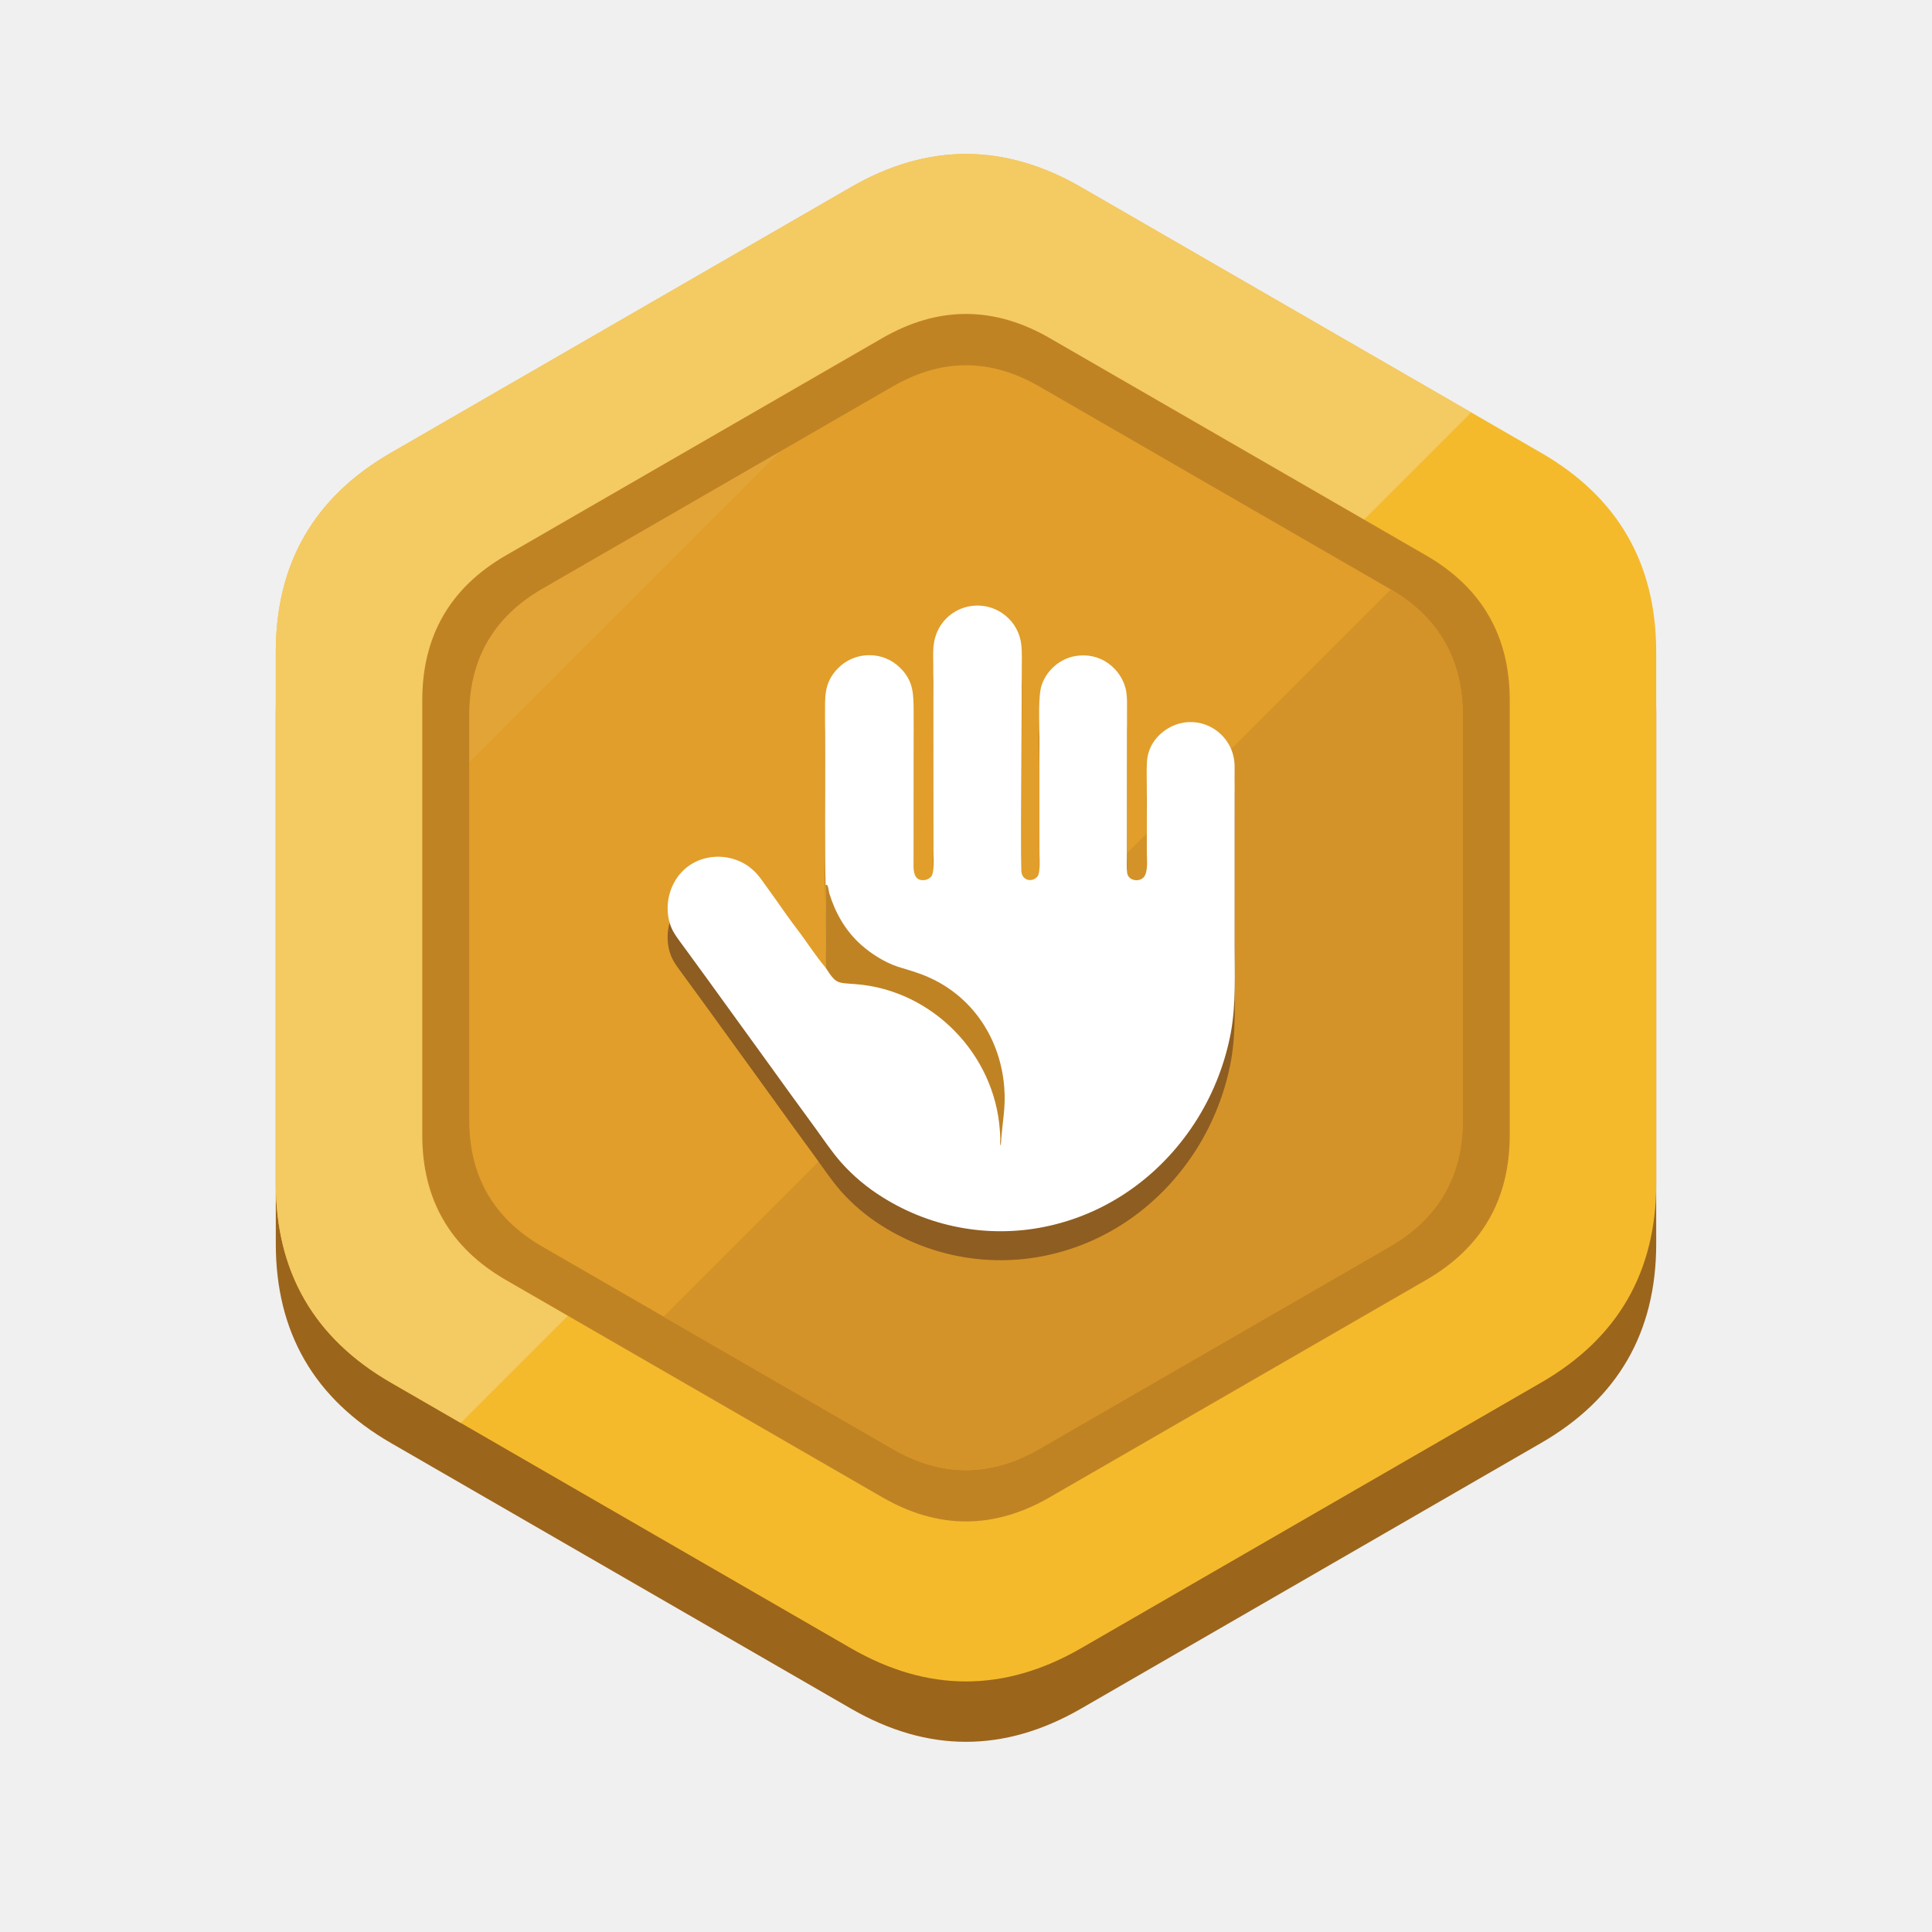
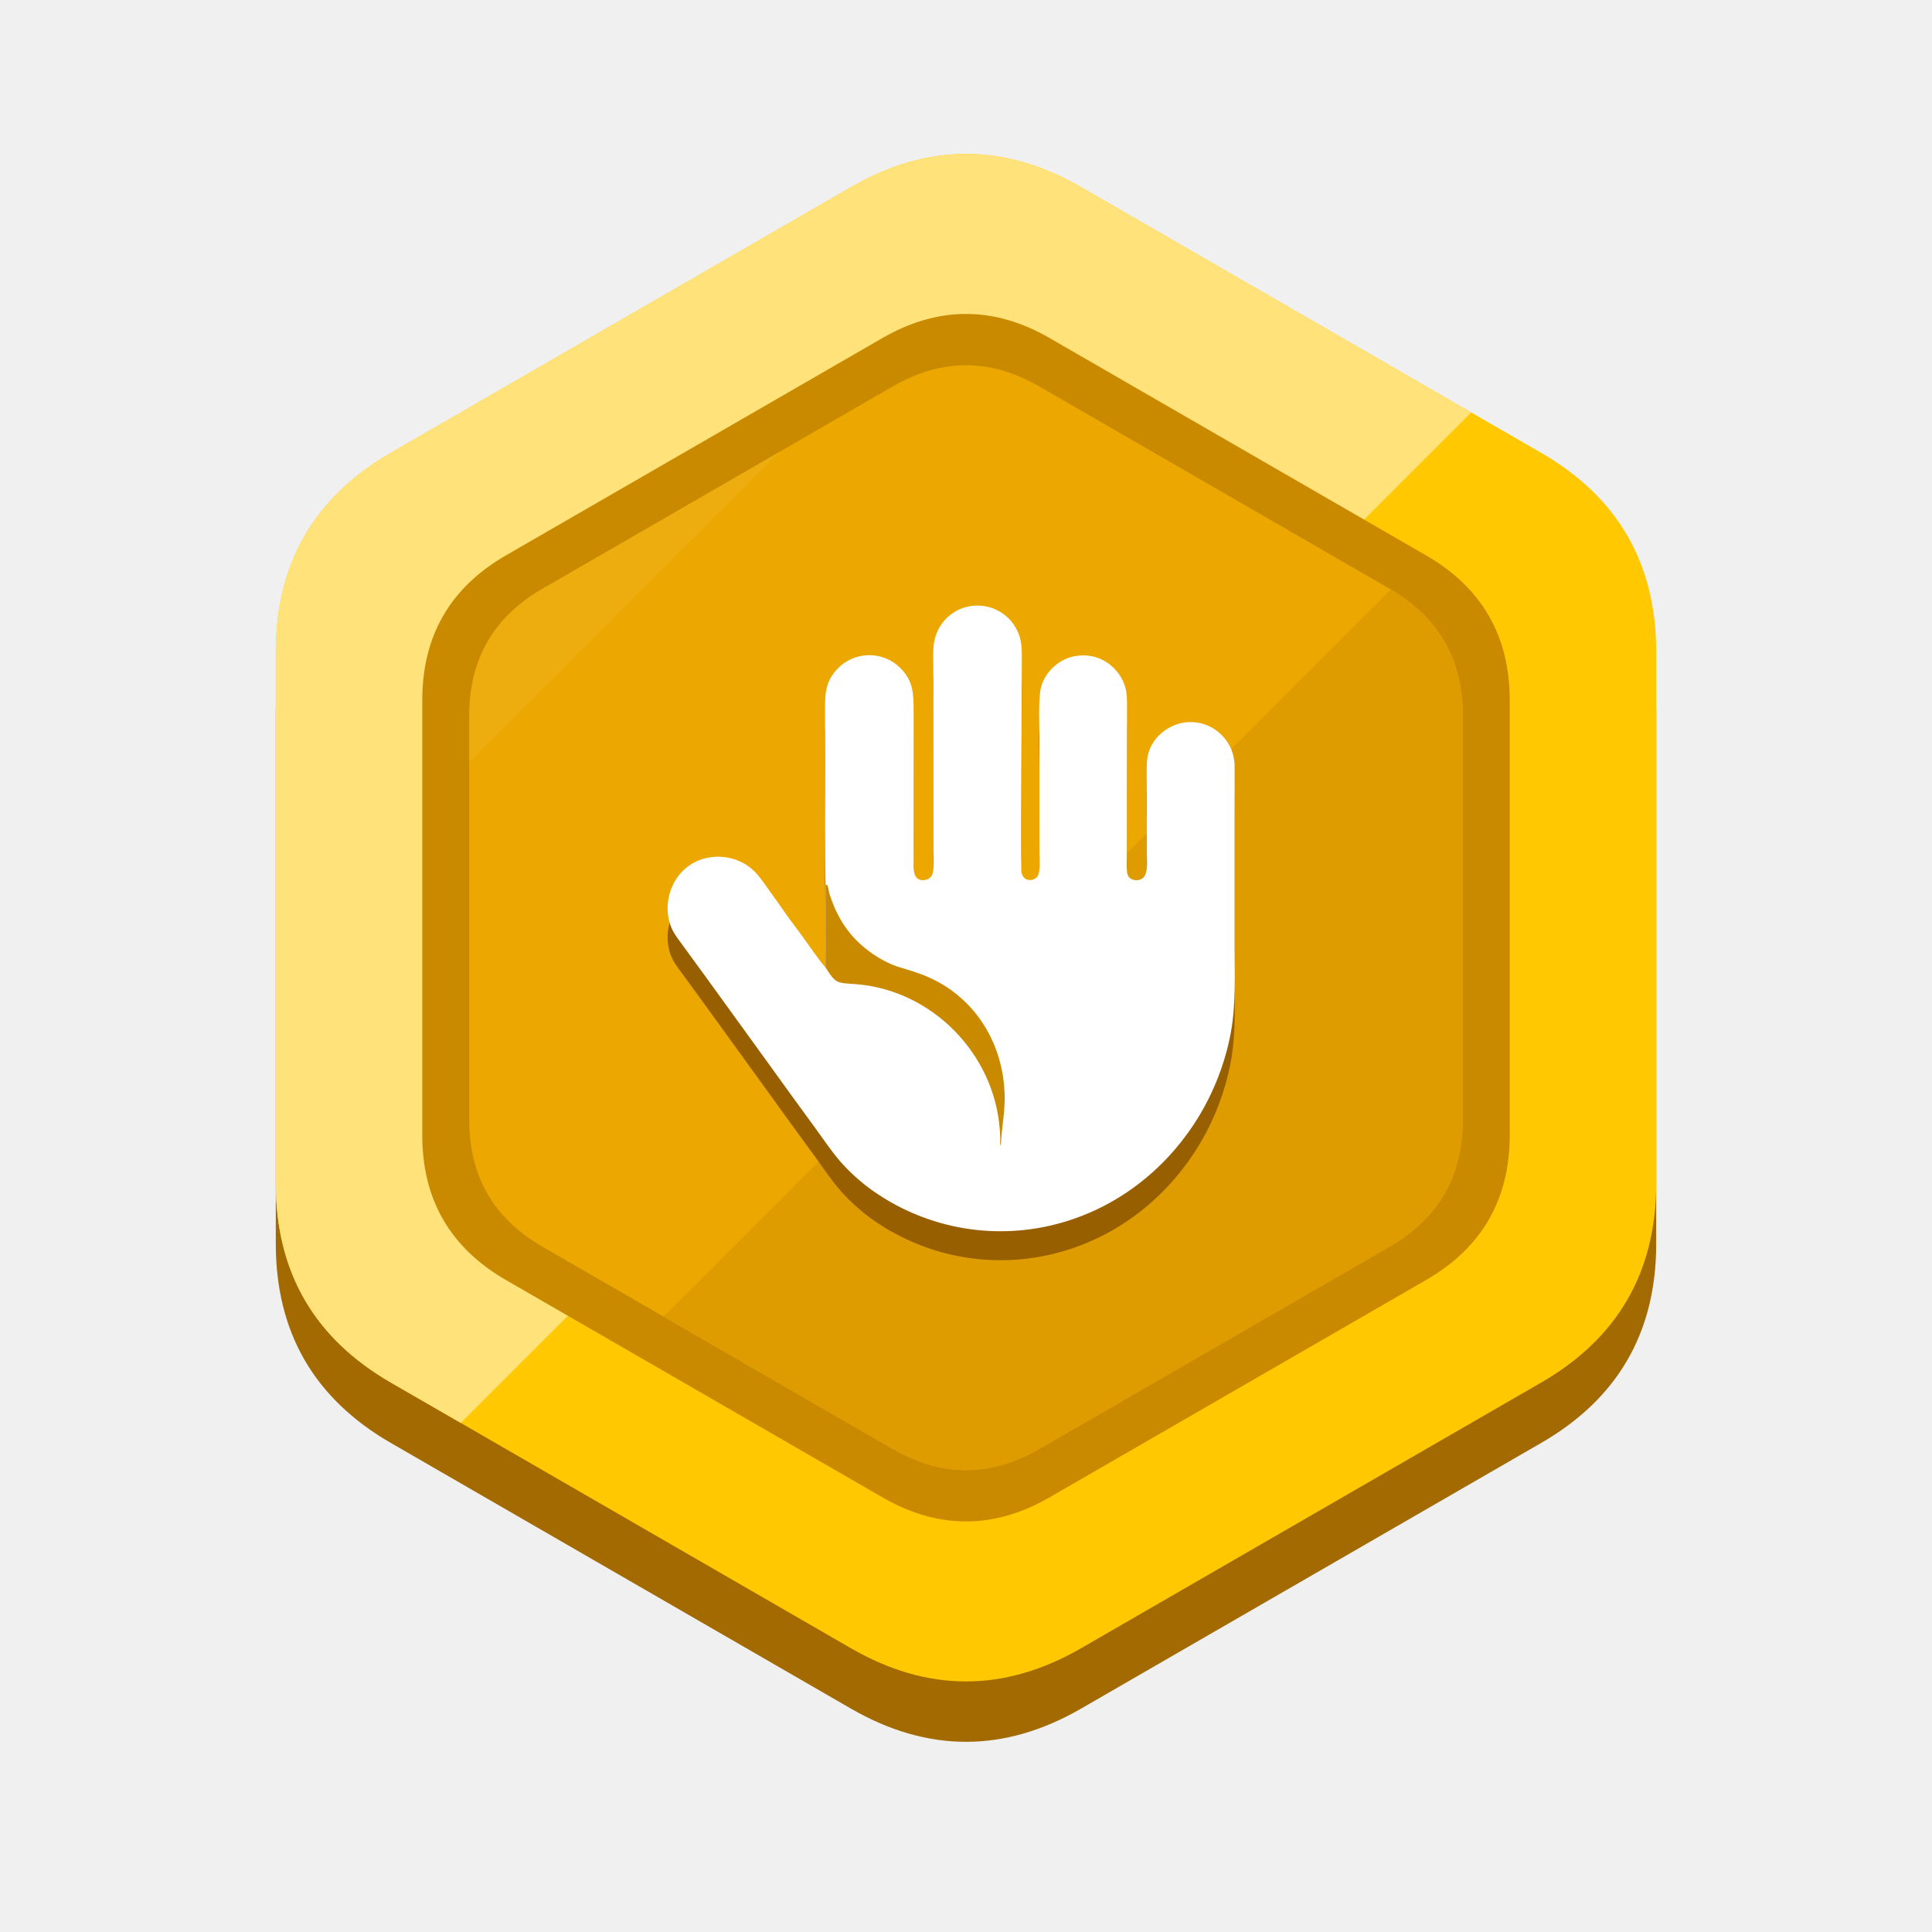
<svg xmlns="http://www.w3.org/2000/svg" viewBox="0 0 160 160" width="160" height="160">
  <defs>
    <clipPath id="A-motricite-or-o">
      <path d="M70.47 15.50Q80.00 10.00 89.53 15.50L127.63 37.50Q137.16 43.00 137.16 54.00L137.16 98.00Q137.16 109.00 127.63 114.50L89.53 136.50Q80.00 142.00 70.47 136.50L32.37 114.50Q22.84 109.00 22.84 98.00L22.84 54.00Q22.84 43.00 32.37 37.50Z" />
    </clipPath>
    <clipPath id="A-motricite-or-f">
      <path d="M73.94 32.00Q80.00 28.50 86.06 32.00L115.07 48.75Q121.14 52.25 121.14 59.25L121.14 92.75Q121.14 99.75 115.07 103.25L86.06 120.00Q80.00 123.50 73.94 120.00L44.93 103.25Q38.86 99.75 38.86 92.75L38.86 59.25Q38.86 52.25 44.93 48.75Z" />
    </clipPath>
  </defs>
-   <g fill="#9C651C" transform="translate(0 5)">
+   <g fill="#A26A00" transform="translate(0 5)">
    <path d="M70.47 15.50Q80.00 10.00 89.53 15.50L127.63 37.50Q137.16 43.00 137.16 54.00L137.16 98.00Q137.16 109.00 127.63 114.50L89.53 136.50Q80.00 142.00 70.47 136.50L32.37 114.50Q22.84 109.00 22.84 98.00L22.84 54.00Q22.84 43.00 32.37 37.50Z" />
  </g>
-   <g fill="#F4BA2C">
+   <g fill="#FFC800">
    <path d="M70.47 15.50Q80.00 10.00 89.53 15.50L127.63 37.50Q137.16 43.00 137.16 54.00L137.16 98.00Q137.16 109.00 127.63 114.50L89.53 136.50Q80.00 142.00 70.47 136.50L32.37 114.50Q22.84 109.00 22.84 98.00L22.84 54.00Q22.84 43.00 32.37 37.50Z" />
  </g>
-   <g fill="#F4CA63" clip-path="url(#A-motricite-or-o)">
+   <g fill="#FFE27A" clip-path="url(#A-motricite-or-o)">
    <polygon points="480,-324 -320,476 -320,-324" />
  </g>
-   <g fill="#C08324">
+   <g fill="#C98A00">
    <path d="M73.07 28.00Q80.00 24.00 86.93 28.00L118.11 46.00Q125.03 50.00 125.03 58.00L125.03 94.00Q125.03 102.00 118.11 106.00L86.93 124.00Q80.00 128.00 73.07 124.00L41.89 106.00Q34.97 102.00 34.97 94.00L34.97 58.00Q34.97 50.00 41.89 46.00Z" />
  </g>
-   <g fill="#E19E2A">
+   <g fill="#ECA800">
    <path d="M73.94 32.00Q80.00 28.50 86.06 32.00L115.07 48.75Q121.14 52.25 121.14 59.25L121.14 92.75Q121.14 99.75 115.07 103.25L86.06 120.00Q80.00 123.50 73.94 120.00L44.93 103.25Q38.86 99.75 38.86 92.75L38.86 59.25Q38.86 52.25 44.93 48.75Z" />
  </g>
-   <g fill="#D49328" clip-path="url(#A-motricite-or-f)">
+   <g fill="#DE9C00" clip-path="url(#A-motricite-or-f)">
    <polygon points="480,-316 -320,484 480,476" />
  </g>
  <g fill="#FFFFFF" fill-opacity="0.06" clip-path="url(#A-motricite-or-f)">
    <polygon points="20,70 74,16 86,16 20,82" />
  </g>
-   <g fill="#8E5D21" transform="translate(47 45.4) scale(0.0645)">
+   <g fill="#985F00" transform="translate(47 45.4) scale(0.0645)">
    <path d="M331.31 469.708C330.176 417.435 330.982 362.938 330.773 310.494L330.656 253.359C330.793 229.183 328.603 210.909 346.592 192.078C357.116 180.947 371.743 174.617 387.062 174.565C402.122 174.364 416.618 180.286 427.23 190.975C444.673 208.242 444.202 225.27 444.378 247.809L444.488 290.398L444.442 438.009C444.433 447.843 442.602 464.344 457.571 463.425C461.135 463.216 464.467 461.593 466.831 458.918C471.396 453.657 469.837 433.473 469.816 426.096L469.742 379.921L469.66 221.699C469.718 211.136 469.715 200.573 469.651 190.009C469.597 175.351 468.257 161.198 473.473 147.485C480.968 127.31 499.334 113.194 520.758 111.14C551.481 108.041 579.441 130.335 582.682 161.576C583.671 171.104 583.251 182.02 583.251 191.697L583.092 239.505L582.474 390.338L582.467 429.961C582.471 436.668 582.648 444.307 582.735 451.24C582.895 463.868 596.431 466.941 603.368 458.745C607.219 454.195 605.987 436.487 605.948 429.44L605.906 394.859L605.912 278.536C605.913 261.537 603.918 226.642 609.005 212.262C615.628 193.539 632.603 178.853 652.25 175.648C667.23 173.205 682.046 176.205 694.419 185.124C706.392 193.752 715.135 207.021 717.427 221.683C718.74 230.076 718.339 238.879 718.348 247.358L718.348 283.355L718.211 406.196L718.144 434.947C718.11 441.264 717.712 448.126 718.586 454.304C720.104 465.029 736.37 466.731 741.254 457.64C745.211 450.275 743.824 437.177 743.81 428.582L743.819 349.188C743.833 339.47 743.266 319.355 744.037 310.308C744.47 305.359 745.581 300.494 747.339 295.848C753.742 279.17 769.554 266.27 786.843 262.006C801.087 258.541 816.123 260.819 828.701 268.348C846.947 279.498 856.99 298.281 856.516 319.278C856.307 328.516 856.565 338.06 856.559 347.335L856.541 414.362L856.525 546.932C856.516 583.713 858.328 621.985 851.859 658.193C844.546 697.829 829.878 735.745 808.614 769.984C765.684 838.698 699.193 888.697 619.888 906.945C546.179 923.926 468.743 910.869 404.677 870.658C384.682 858.281 366.587 843.069 350.958 825.498C338.629 811.354 328.655 796.165 317.631 781.075C297.07 753.03 276.65 724.881 256.372 696.631L177.551 587.714L149.745 549.599C146.012 544.415 141.261 538.23 137.891 532.972C134.302 527.429 131.712 521.299 130.239 514.861C126.224 497.127 129.326 478.526 138.879 463.055C147.657 448.827 161.798 438.736 178.108 435.064C195.895 431.001 214.569 434.231 229.959 444.031C234.808 447.245 239.228 451.063 243.113 455.393C247.412 460.112 252.859 468.089 256.715 473.453C264.555 484.252 272.279 495.135 279.884 506.101C286.651 515.701 294.203 525.42 301.188 535.003C310.614 547.934 321.061 563.801 331.479 575.853C330.988 566.028 331.418 552.275 331.444 542.257C331.61 518.074 331.566 493.89 331.31 469.708Z" />
    <path d="M331.31 469.708L332.986 469.373C335.046 471.156 335.271 477.653 336.098 480.329C343.988 505.845 356.983 528.737 377.195 546.628C390.133 558.08 406.583 568.529 423.072 574.217C437.146 578.738 448.518 581.54 462.387 587.549C520.146 612.577 555.805 666.958 560.734 729.212C562.817 755.522 558.606 771.758 556.837 796.93C555.736 795.191 555.963 794.366 555.537 792.287C555.554 789.651 555.229 786.987 555.047 784.373C548.235 686.474 468.125 604.494 370.015 596.937C346.105 595.096 344.923 596.985 331.479 575.853C330.988 566.028 331.418 552.275 331.444 542.257C331.61 518.074 331.566 493.89 331.31 469.708Z" />
    <path d="M555.537 792.287C555.963 794.366 555.736 795.191 556.837 796.93C556.761 797.91 556.644 803.755 555.862 804.043L555.791 803.988C555.337 802.908 555.471 793.935 555.537 792.287Z" />
  </g>
  <g transform="translate(47 43) scale(0.0645)">
    <g fill="#FFFFFF">
      <path d="M331.31 469.708C330.176 417.435 330.982 362.938 330.773 310.494L330.656 253.359C330.793 229.183 328.603 210.909 346.592 192.078C357.116 180.947 371.743 174.617 387.062 174.565C402.122 174.364 416.618 180.286 427.23 190.975C444.673 208.242 444.202 225.27 444.378 247.809L444.488 290.398L444.442 438.009C444.433 447.843 442.602 464.344 457.571 463.425C461.135 463.216 464.467 461.593 466.831 458.918C471.396 453.657 469.837 433.473 469.816 426.096L469.742 379.921L469.66 221.699C469.718 211.136 469.715 200.573 469.651 190.009C469.597 175.351 468.257 161.198 473.473 147.485C480.968 127.31 499.334 113.194 520.758 111.14C551.481 108.041 579.441 130.335 582.682 161.576C583.671 171.104 583.251 182.02 583.251 191.697L583.092 239.505L582.474 390.338L582.467 429.961C582.471 436.668 582.648 444.307 582.735 451.24C582.895 463.868 596.431 466.941 603.368 458.745C607.219 454.195 605.987 436.487 605.948 429.44L605.906 394.859L605.912 278.536C605.913 261.537 603.918 226.642 609.005 212.262C615.628 193.539 632.603 178.853 652.25 175.648C667.23 173.205 682.046 176.205 694.419 185.124C706.392 193.752 715.135 207.021 717.427 221.683C718.74 230.076 718.339 238.879 718.348 247.358L718.348 283.355L718.211 406.196L718.144 434.947C718.11 441.264 717.712 448.126 718.586 454.304C720.104 465.029 736.37 466.731 741.254 457.64C745.211 450.275 743.824 437.177 743.81 428.582L743.819 349.188C743.833 339.47 743.266 319.355 744.037 310.308C744.47 305.359 745.581 300.494 747.339 295.848C753.742 279.17 769.554 266.27 786.843 262.006C801.087 258.541 816.123 260.819 828.701 268.348C846.947 279.498 856.99 298.281 856.516 319.278C856.307 328.516 856.565 338.06 856.559 347.335L856.541 414.362L856.525 546.932C856.516 583.713 858.328 621.985 851.859 658.193C844.546 697.829 829.878 735.745 808.614 769.984C765.684 838.698 699.193 888.697 619.888 906.945C546.179 923.926 468.743 910.869 404.677 870.658C384.682 858.281 366.587 843.069 350.958 825.498C338.629 811.354 328.655 796.165 317.631 781.075C297.07 753.03 276.65 724.881 256.372 696.631L177.551 587.714L149.745 549.599C146.012 544.415 141.261 538.23 137.891 532.972C134.302 527.429 131.712 521.299 130.239 514.861C126.224 497.127 129.326 478.526 138.879 463.055C147.657 448.827 161.798 438.736 178.108 435.064C195.895 431.001 214.569 434.231 229.959 444.031C234.808 447.245 239.228 451.063 243.113 455.393C247.412 460.112 252.859 468.089 256.715 473.453C264.555 484.252 272.279 495.135 279.884 506.101C286.651 515.701 294.203 525.42 301.188 535.003C310.614 547.934 321.061 563.801 331.479 575.853C330.988 566.028 331.418 552.275 331.444 542.257C331.61 518.074 331.566 493.89 331.31 469.708Z" />
    </g>
-     <path fill="#C08324" d="M331.31 469.708L332.986 469.373C335.046 471.156 335.271 477.653 336.098 480.329C343.988 505.845 356.983 528.737 377.195 546.628C390.133 558.08 406.583 568.529 423.072 574.217C437.146 578.738 448.518 581.54 462.387 587.549C520.146 612.577 555.805 666.958 560.734 729.212C562.817 755.522 558.606 771.758 556.837 796.93C555.736 795.191 555.963 794.366 555.537 792.287C555.554 789.651 555.229 786.987 555.047 784.373C548.235 686.474 468.125 604.494 370.015 596.937C346.105 595.096 344.923 596.985 331.479 575.853C330.988 566.028 331.418 552.275 331.444 542.257C331.61 518.074 331.566 493.89 331.31 469.708Z" />
-     <path fill="#C08324" d="M555.537 792.287C555.963 794.366 555.736 795.191 556.837 796.93C556.761 797.91 556.644 803.755 555.862 804.043L555.791 803.988C555.337 802.908 555.471 793.935 555.537 792.287Z" />
+     <path fill="#C98A00" d="M331.31 469.708L332.986 469.373C335.046 471.156 335.271 477.653 336.098 480.329C343.988 505.845 356.983 528.737 377.195 546.628C390.133 558.08 406.583 568.529 423.072 574.217C437.146 578.738 448.518 581.54 462.387 587.549C520.146 612.577 555.805 666.958 560.734 729.212C562.817 755.522 558.606 771.758 556.837 796.93C555.736 795.191 555.963 794.366 555.537 792.287C555.554 789.651 555.229 786.987 555.047 784.373C548.235 686.474 468.125 604.494 370.015 596.937C346.105 595.096 344.923 596.985 331.479 575.853C330.988 566.028 331.418 552.275 331.444 542.257C331.61 518.074 331.566 493.89 331.31 469.708Z" />
+     <path fill="#C98A00" d="M555.537 792.287C555.963 794.366 555.736 795.191 556.837 796.93C556.761 797.91 556.644 803.755 555.862 804.043L555.791 803.988C555.337 802.908 555.471 793.935 555.537 792.287Z" />
  </g>
</svg>
